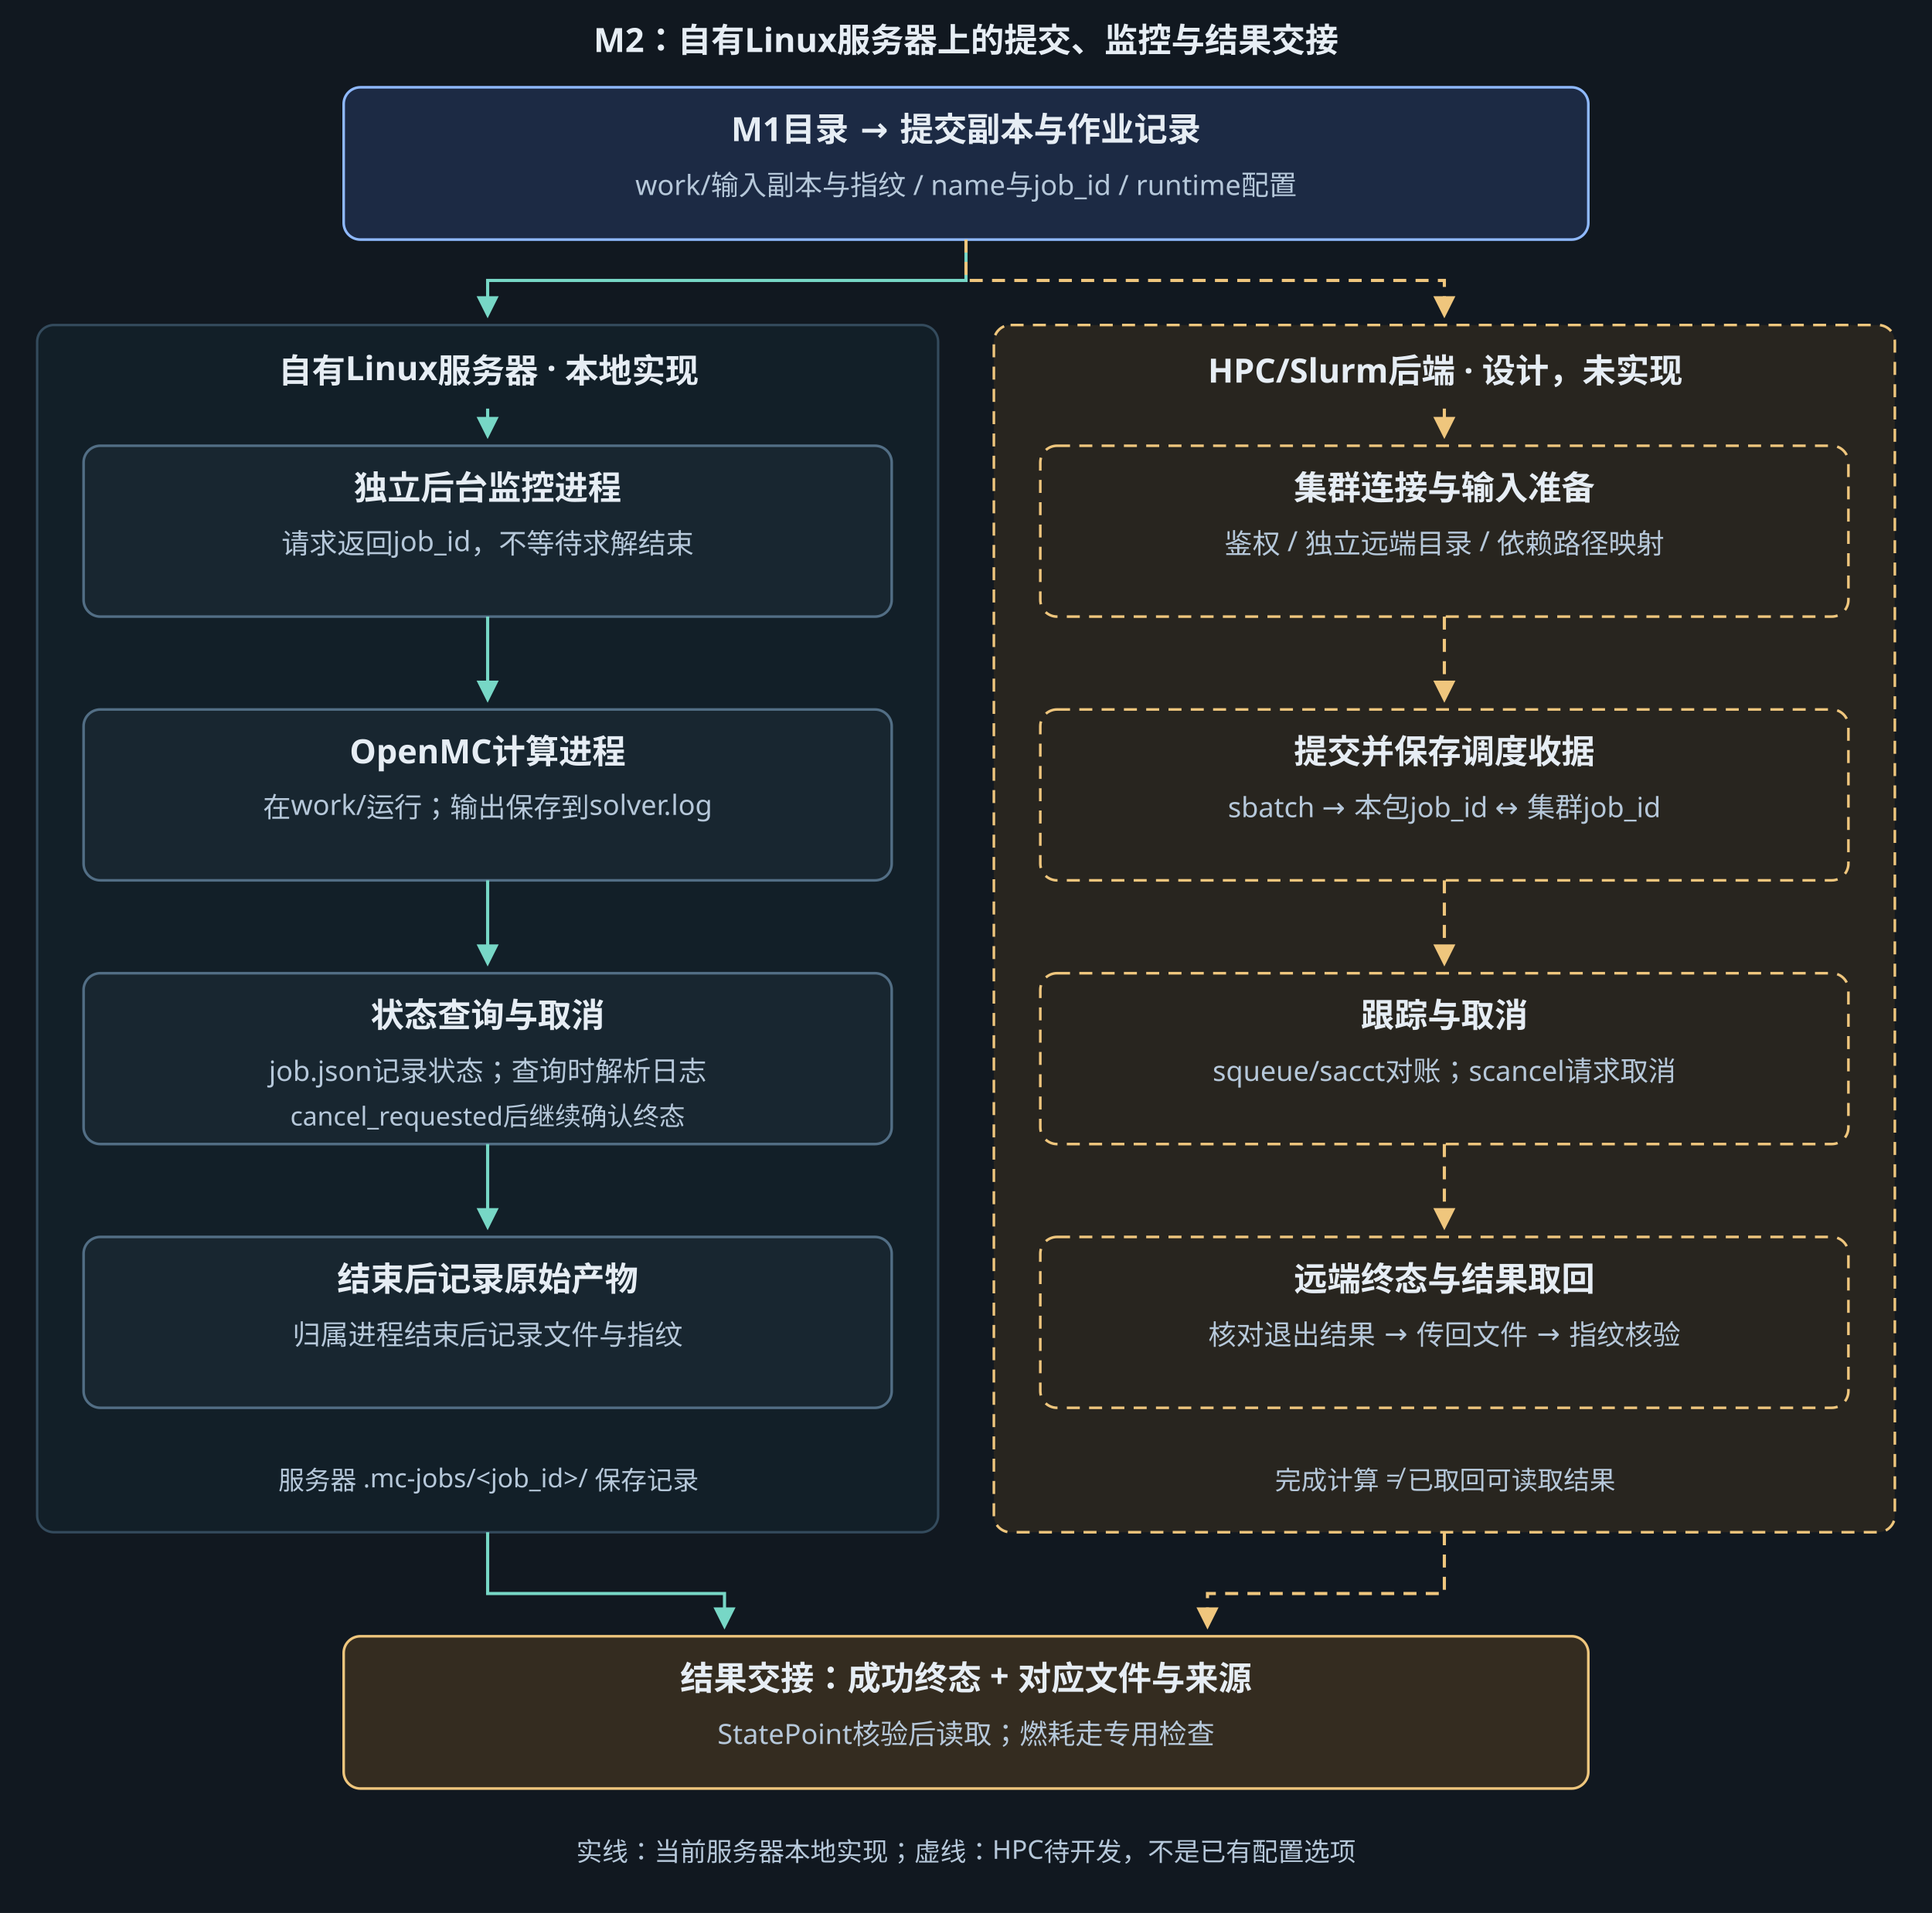
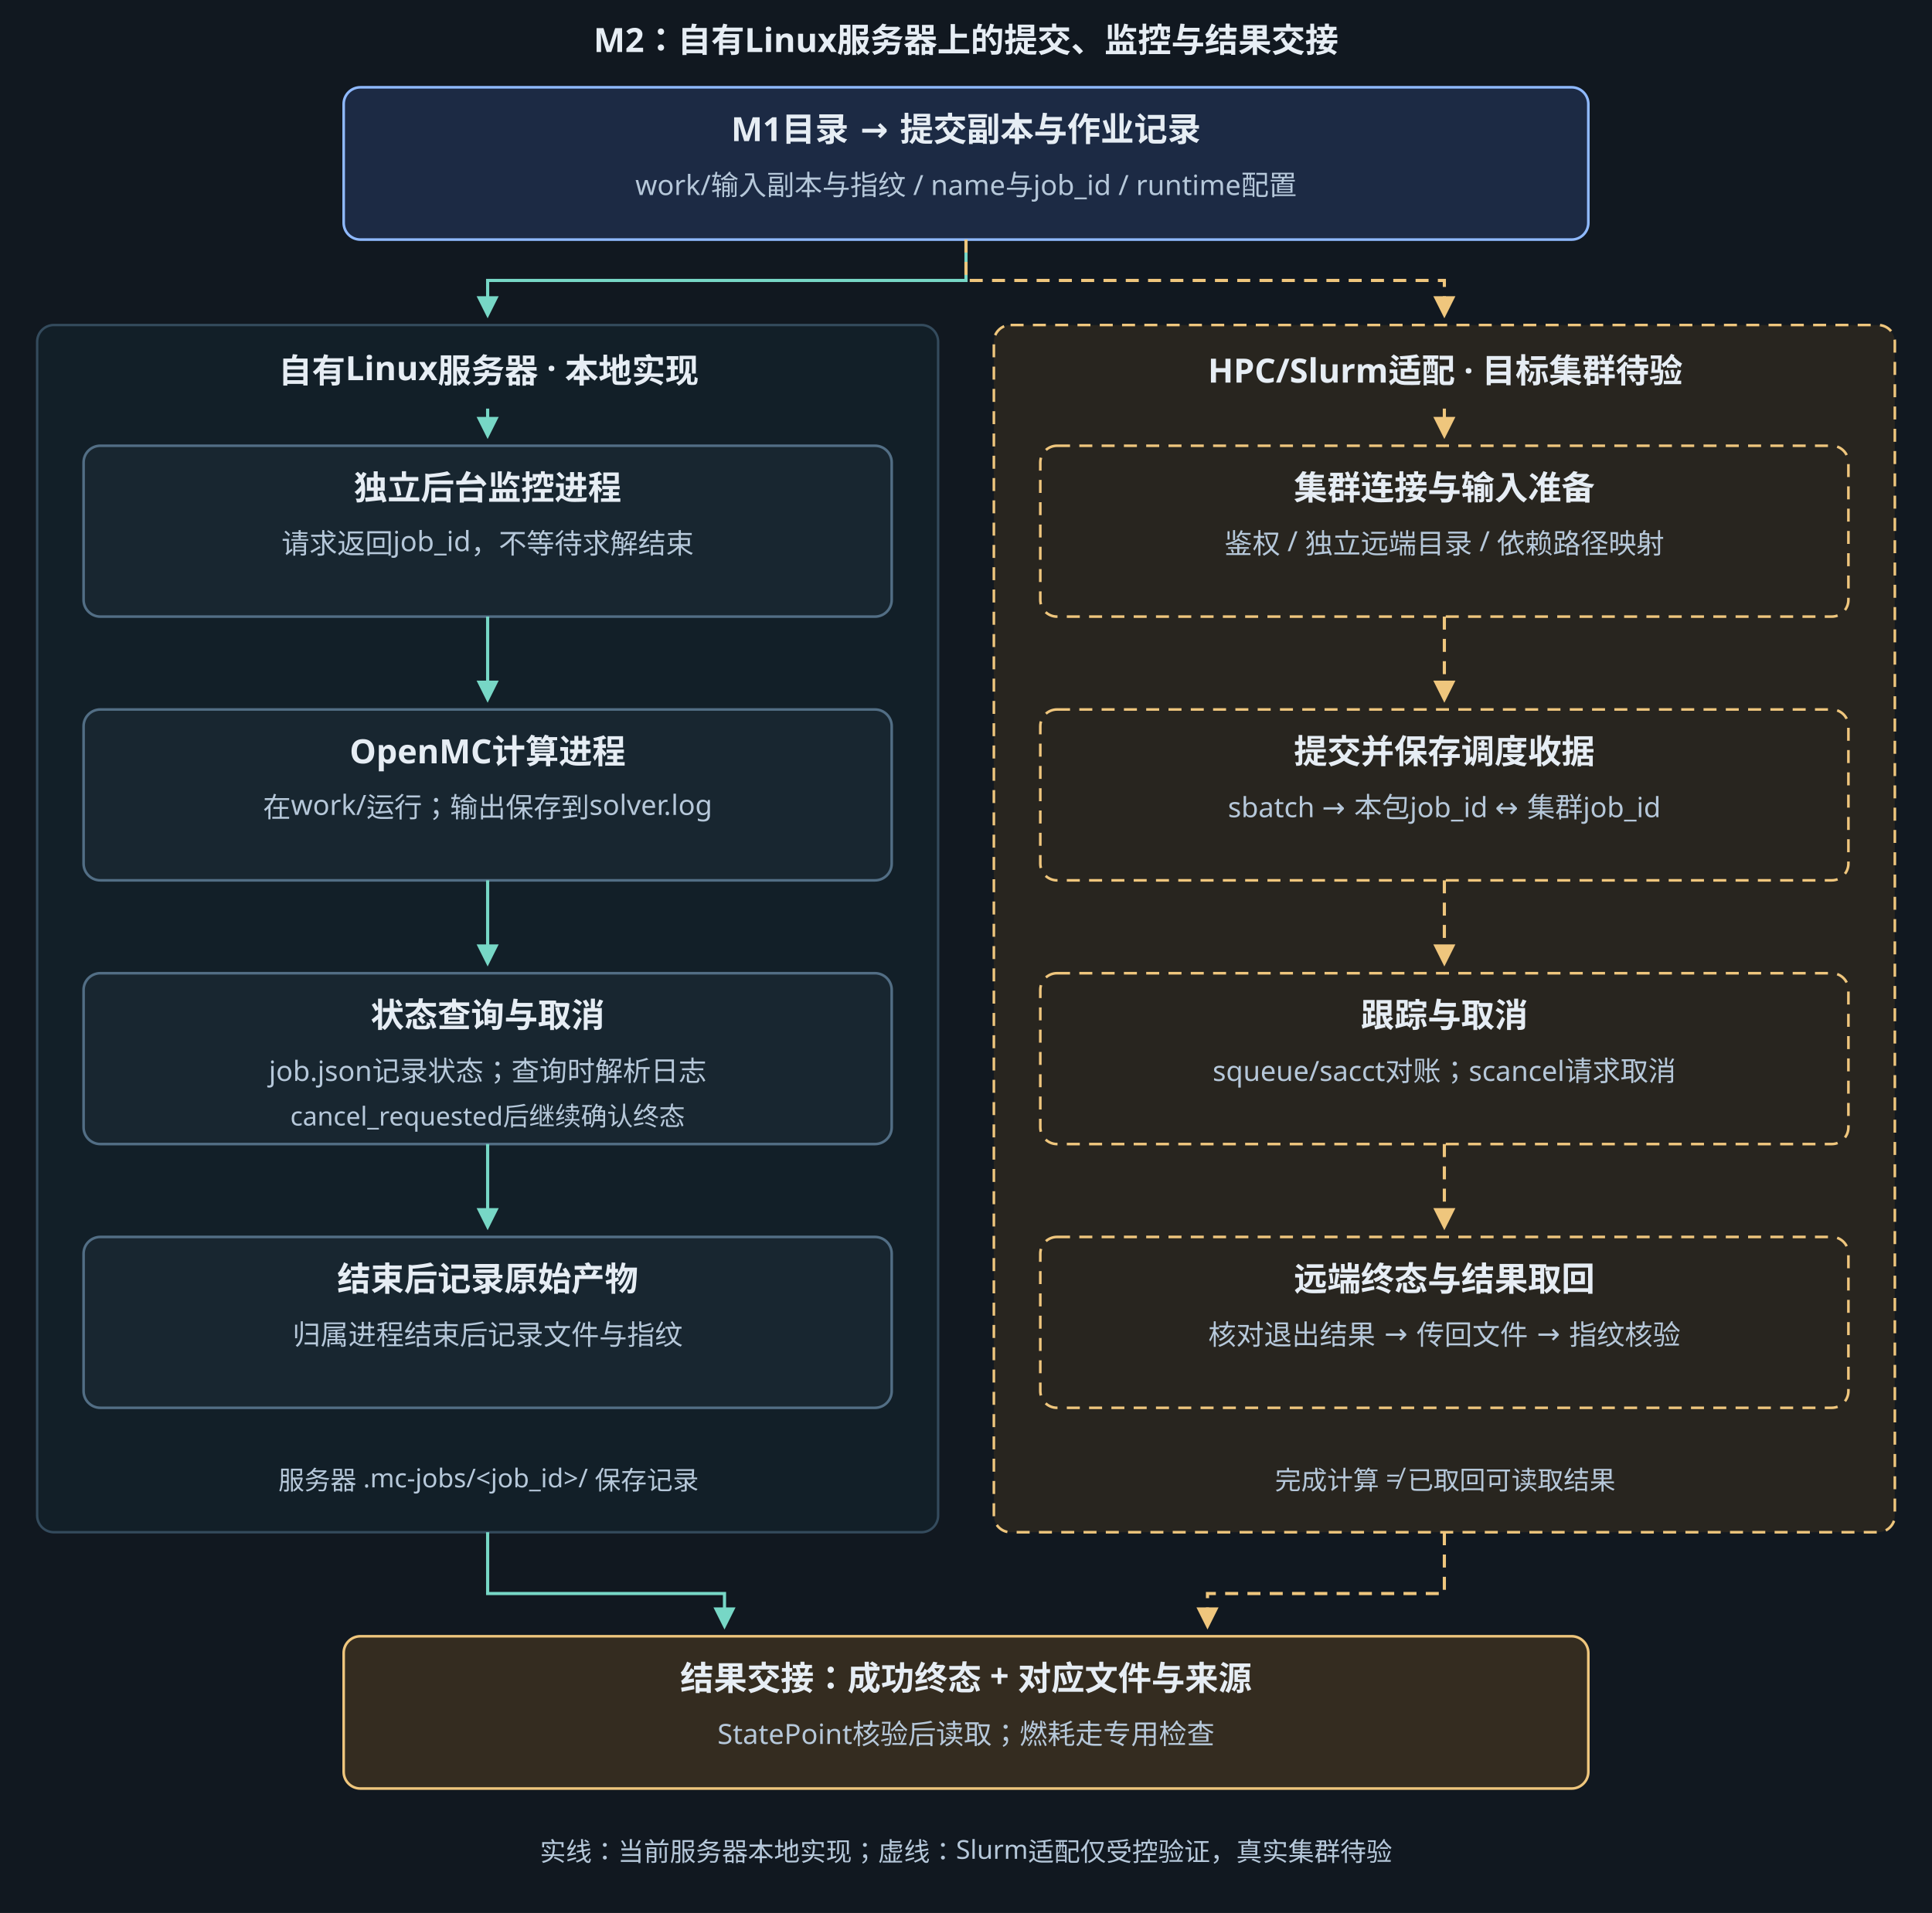
<svg xmlns="http://www.w3.org/2000/svg" width="1040" height="1030" viewBox="0 0 1040 1030" role="img" aria-labelledby="title desc">
  <defs>
    <marker id="arrow" viewBox="0 0 10 10" refX="8" refY="5" markerWidth="7" markerHeight="7" orient="auto-start-reverse">
      <path d="M0 0 L10 5 L0 10 Z" fill="#77d7c6" />
    </marker>
    <marker id="future" viewBox="0 0 10 10" refX="8" refY="5" markerWidth="7" markerHeight="7" orient="auto-start-reverse">
      <path d="M0 0 L10 5 L0 10 Z" fill="#efc67d" />
    </marker>
  </defs>
  <style>text{font-family:system-ui,"Microsoft YaHei",sans-serif;fill:#e6edf4}.head{font-size:18px;font-weight:650}.body{font-size:15px;fill:#b6c8da}.small{font-size:14px;fill:#b6c8da}.box{fill:#182630;stroke:#526e85;stroke-width:1.4}.m1{fill:#153032;stroke:#77d7c6}.m2{fill:#1c2a44;stroke:#8fb9ff}.m3{fill:#342c20;stroke:#efc67d}.plan{fill:#28251f;stroke:#efc67d;stroke-dasharray:7 5}.edge{fill:none;stroke:#77d7c6;stroke-width:1.7;marker-end:url(#arrow)}.planned{fill:none;stroke:#efc67d;stroke-width:1.7;stroke-dasharray:7 5;marker-end:url(#future)}.group{fill:#121f28;stroke:#344b5d;stroke-width:1.3}</style>
  <rect width="1040" height="1030" fill="#111820" />
  <text class="head" x="520" y="28" text-anchor="middle">M2：自有Linux服务器上的提交、监控与结果交接</text>
  <rect class="box m2" x="185" y="47" width="670" height="82" rx="9" />
  <text class="head" x="520.0" y="76" text-anchor="middle">M1目录 → 提交副本与作业记录</text>
  <text class="body" x="520.0" y="105" text-anchor="middle">work/输入副本与指纹 / name与job_id / runtime配置</text>
  <rect class="group" x="20" y="175" width="485" height="650" rx="9" />
  <rect class="box plan" x="535" y="175" width="485" height="650" rx="9" />
  <text class="head" x="263" y="206" text-anchor="middle">自有Linux服务器 · 本地实现</text>
-   <text class="head" x="778" y="206" text-anchor="middle">HPC/Slurm后端 · 设计，未实现</text>
+   <text class="head" x="778" y="206" text-anchor="middle">HPC/Slurm适配 · 目标集群待验</text>
  <rect class="box " x="45" y="240" width="435" height="92" rx="9" />
  <text class="head" x="262.5" y="269" text-anchor="middle">独立后台监控进程</text>
  <text class="body" x="262.5" y="298" text-anchor="middle">请求返回job_id，不等待求解结束</text>
  <path class="edge" d="M262.5,332 V376" />
  <rect class="box " x="45" y="382" width="435" height="92" rx="9" />
  <text class="head" x="262.5" y="411" text-anchor="middle">OpenMC计算进程</text>
  <text class="body" x="262.5" y="440" text-anchor="middle">在work/运行；输出保存到solver.log</text>
  <path class="edge" d="M262.5,474 V518" />
  <rect class="box " x="45" y="524" width="435" height="92" rx="9" />
  <text class="head" x="262.5" y="553" text-anchor="middle">状态查询与取消</text>
  <text class="body" x="262.5" y="582" text-anchor="middle">job.json记录状态；查询时解析日志</text>
  <text class="small" x="262.5" y="606" text-anchor="middle">cancel_requested后继续确认终态</text>
  <path class="edge" d="M262.5,616 V660" />
  <rect class="box " x="45" y="666" width="435" height="92" rx="9" />
  <text class="head" x="262.5" y="695" text-anchor="middle">结束后记录原始产物</text>
  <text class="body" x="262.5" y="724" text-anchor="middle">归属进程结束后记录文件与指纹</text>
  <path class="edge" d="M520,129 V151 H262.5 V169" />
  <rect class="box plan" x="560" y="240" width="435" height="92" rx="9" />
  <text class="head" x="777.5" y="269" text-anchor="middle">集群连接与输入准备</text>
  <text class="body" x="777.5" y="298" text-anchor="middle">鉴权 / 独立远端目录 / 依赖路径映射</text>
  <path class="planned" d="M777.5,332 V376" />
  <rect class="box plan" x="560" y="382" width="435" height="92" rx="9" />
  <text class="head" x="777.5" y="411" text-anchor="middle">提交并保存调度收据</text>
  <text class="body" x="777.5" y="440" text-anchor="middle">sbatch → 本包job_id ↔ 集群job_id</text>
  <path class="planned" d="M777.5,474 V518" />
  <rect class="box plan" x="560" y="524" width="435" height="92" rx="9" />
  <text class="head" x="777.5" y="553" text-anchor="middle">跟踪与取消</text>
  <text class="body" x="777.5" y="582" text-anchor="middle">squeue/sacct对账；scancel请求取消</text>
  <path class="planned" d="M777.5,616 V660" />
  <rect class="box plan" x="560" y="666" width="435" height="92" rx="9" />
  <text class="head" x="777.5" y="695" text-anchor="middle">远端终态与结果取回</text>
  <text class="body" x="777.5" y="724" text-anchor="middle">核对退出结果 → 传回文件 → 指纹核验</text>
  <path class="planned" d="M520,129 V151 H777.5 V169" />
  <text class="small" x="263" y="802" text-anchor="middle">服务器 .mc-jobs/&lt;job_id&gt;/ 保存记录</text>
  <text class="small" x="778" y="802" text-anchor="middle">完成计算 ≠ 已取回可读取结果</text>
  <rect class="box m3" x="185" y="881" width="670" height="82" rx="9" />
  <text class="head" x="520.0" y="910" text-anchor="middle">结果交接：成功终态 + 对应文件与来源</text>
  <text class="body" x="520.0" y="939" text-anchor="middle">StatePoint核验后读取；燃耗走专用检查</text>
  <path class="edge" d="M262.5,825 V858 H390 V875" />
  <path class="planned" d="M777.5,825 V858 H650 V875" />
-   <text class="small" x="520" y="1002" text-anchor="middle">实线：当前服务器本地实现；虚线：HPC待开发，不是已有配置选项</text>
+   <text class="small" x="520" y="1002" text-anchor="middle">实线：当前服务器本地实现；虚线：Slurm适配仅受控验证，真实集群待验</text>
  <path class="edge" d="M262.5,220 V234" />
  <path class="planned" d="M777.5,220 V234" />
</svg>
